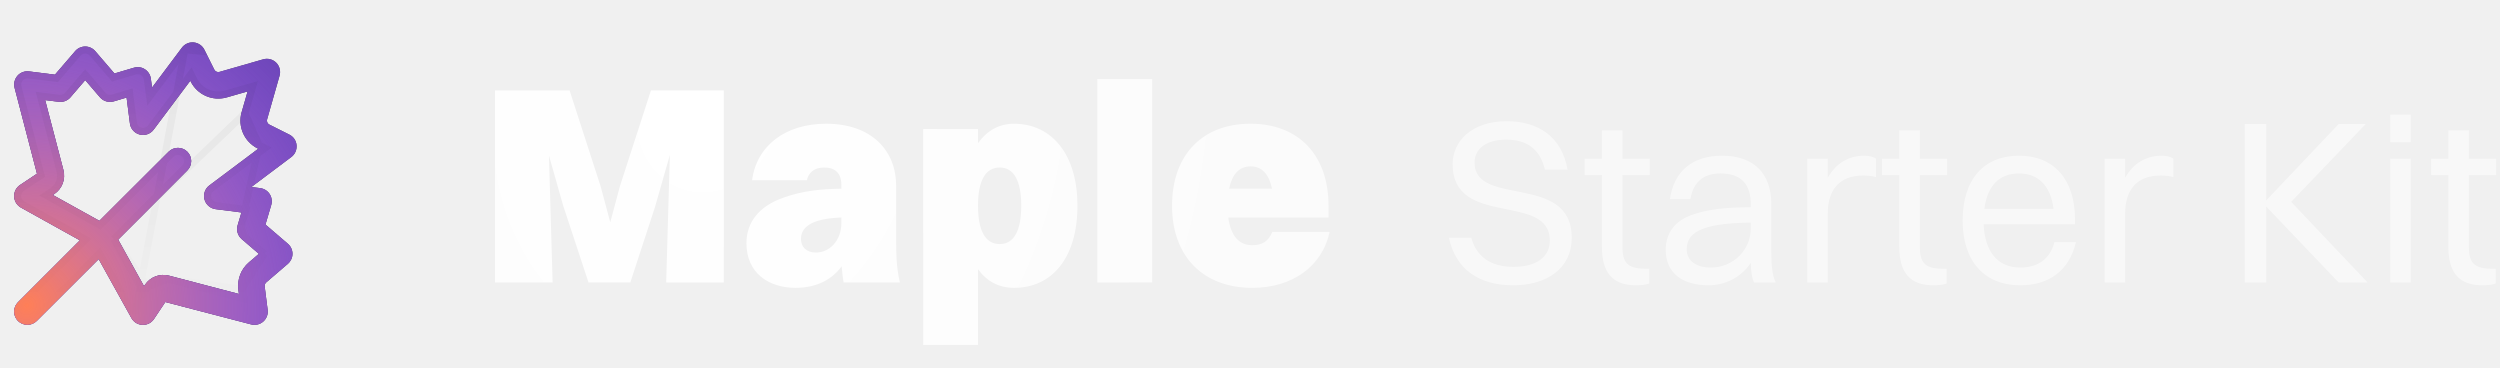
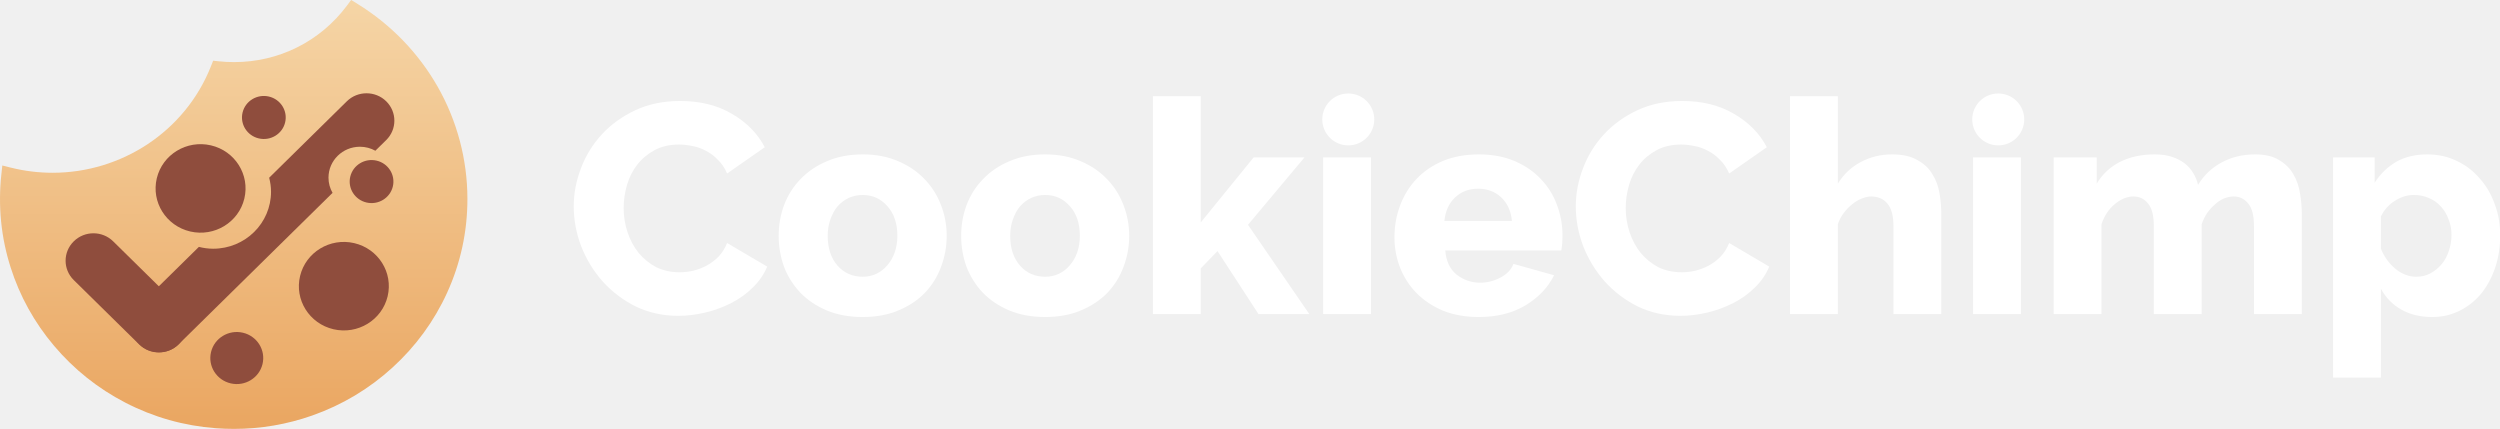
- <svg xmlns="http://www.w3.org/2000/svg" width="177" height="26" viewBox="0 0 177 26" fill="none">
-   <path d="M14.47 3.52C14.325 3.231 14.04 3.036 13.716 3.004C13.392 2.973 13.076 3.114 12.88 3.375L10.763 6.203L10.681 5.574C10.646 5.301 10.494 5.059 10.263 4.907C10.033 4.754 9.748 4.715 9.486 4.793L8.103 5.203L6.744 3.621C6.564 3.414 6.306 3.293 6.033 3.293C5.76 3.293 5.498 3.414 5.322 3.621L3.892 5.285L2.057 5.055C1.748 5.016 1.439 5.133 1.236 5.367C1.033 5.602 0.955 5.918 1.033 6.219L2.619 12.297L1.42 13.098C1.146 13.277 0.99 13.59 1.002 13.914C1.014 14.238 1.197 14.535 1.482 14.695L5.658 17.015L1.275 21.398C0.908 21.765 0.908 22.359 1.275 22.722C1.643 23.085 2.236 23.089 2.6 22.722L6.986 18.343L9.306 22.519C9.466 22.804 9.759 22.988 10.087 22.999C10.415 23.011 10.724 22.855 10.904 22.581L11.704 21.382L17.782 22.968C18.083 23.046 18.403 22.972 18.638 22.765C18.872 22.558 18.989 22.253 18.95 21.945L18.739 20.273C18.728 20.168 18.767 20.066 18.845 19.996L20.38 18.679C20.587 18.5 20.708 18.242 20.708 17.968C20.708 17.695 20.587 17.433 20.38 17.258L18.794 15.898L19.204 14.515C19.282 14.25 19.239 13.969 19.091 13.738C18.942 13.508 18.696 13.355 18.423 13.32L17.798 13.238L20.626 11.117C20.888 10.922 21.024 10.605 20.997 10.281C20.97 9.957 20.774 9.672 20.481 9.527L19.071 8.82C18.939 8.754 18.868 8.598 18.911 8.453L19.794 5.36C19.888 5.032 19.798 4.68 19.556 4.438C19.314 4.196 18.962 4.106 18.634 4.2L15.54 5.09C15.396 5.133 15.243 5.063 15.173 4.93L14.47 3.52ZM8.365 16.965L13.263 12.066C13.63 11.699 13.63 11.105 13.263 10.742C12.896 10.379 12.302 10.375 11.939 10.742L7.037 15.636L3.74 13.805L3.846 13.734C4.4 13.363 4.658 12.684 4.49 12.039L3.197 7.086L4.162 7.207C4.474 7.246 4.787 7.125 4.99 6.887L6.033 5.672L7.076 6.887C7.318 7.168 7.701 7.281 8.056 7.176L8.962 6.906L9.197 8.734C9.244 9.113 9.517 9.426 9.888 9.524C10.259 9.621 10.65 9.484 10.877 9.18L13.474 5.715L13.501 5.77C13.97 6.711 15.044 7.184 16.056 6.895L17.529 6.473L17.107 7.945C16.818 8.957 17.29 10.031 18.232 10.504L18.286 10.531L14.822 13.129C14.517 13.359 14.38 13.75 14.478 14.117C14.575 14.484 14.888 14.758 15.267 14.808L17.095 15.043L16.825 15.949C16.72 16.304 16.833 16.687 17.114 16.929L18.329 17.972L17.622 18.578C17.064 19.054 16.782 19.781 16.876 20.511L16.915 20.812L11.962 19.515C11.318 19.347 10.638 19.605 10.267 20.16L10.197 20.265L8.365 16.965Z" fill="#0D001D" />
-   <path d="M14.47 3.52C14.325 3.231 14.04 3.036 13.716 3.004C13.392 2.973 13.076 3.114 12.88 3.375L10.763 6.203L10.681 5.574C10.646 5.301 10.494 5.059 10.263 4.907C10.033 4.754 9.748 4.715 9.486 4.793L8.103 5.203L6.744 3.621C6.564 3.414 6.306 3.293 6.033 3.293C5.76 3.293 5.498 3.414 5.322 3.621L3.892 5.285L2.057 5.055C1.748 5.016 1.439 5.133 1.236 5.367C1.033 5.602 0.955 5.918 1.033 6.219L2.619 12.297L1.42 13.098C1.146 13.277 0.99 13.59 1.002 13.914C1.014 14.238 1.197 14.535 1.482 14.695L5.658 17.015L1.275 21.398C0.908 21.765 0.908 22.359 1.275 22.722C1.643 23.085 2.236 23.089 2.6 22.722L6.986 18.343L9.306 22.519C9.466 22.804 9.759 22.988 10.087 22.999C10.415 23.011 10.724 22.855 10.904 22.581L11.704 21.382L17.782 22.968C18.083 23.046 18.403 22.972 18.638 22.765C18.872 22.558 18.989 22.253 18.95 21.945L18.739 20.273C18.728 20.168 18.767 20.066 18.845 19.996L20.38 18.679C20.587 18.5 20.708 18.242 20.708 17.968C20.708 17.695 20.587 17.433 20.38 17.258L18.794 15.898L19.204 14.515C19.282 14.25 19.239 13.969 19.091 13.738C18.942 13.508 18.696 13.355 18.423 13.32L17.798 13.238L20.626 11.117C20.888 10.922 21.024 10.605 20.997 10.281C20.97 9.957 20.774 9.672 20.481 9.527L19.071 8.82C18.939 8.754 18.868 8.598 18.911 8.453L19.794 5.36C19.888 5.032 19.798 4.68 19.556 4.438C19.314 4.196 18.962 4.106 18.634 4.2L15.54 5.09C15.396 5.133 15.243 5.063 15.173 4.93L14.47 3.52ZM8.365 16.965L13.263 12.066C13.63 11.699 13.63 11.105 13.263 10.742C12.896 10.379 12.302 10.375 11.939 10.742L7.037 15.636L3.74 13.805L3.846 13.734C4.4 13.363 4.658 12.684 4.49 12.039L3.197 7.086L4.162 7.207C4.474 7.246 4.787 7.125 4.99 6.887L6.033 5.672L7.076 6.887C7.318 7.168 7.701 7.281 8.056 7.176L8.962 6.906L9.197 8.734C9.244 9.113 9.517 9.426 9.888 9.524C10.259 9.621 10.65 9.484 10.877 9.18L13.474 5.715L13.501 5.77C13.97 6.711 15.044 7.184 16.056 6.895L17.529 6.473L17.107 7.945C16.818 8.957 17.29 10.031 18.232 10.504L18.286 10.531L14.822 13.129C14.517 13.359 14.38 13.75 14.478 14.117C14.575 14.484 14.888 14.758 15.267 14.808L17.095 15.043L16.825 15.949C16.72 16.304 16.833 16.687 17.114 16.929L18.329 17.972L17.622 18.578C17.064 19.054 16.782 19.781 16.876 20.511L16.915 20.812L11.962 19.515C11.318 19.347 10.638 19.605 10.267 20.16L10.197 20.265L8.365 16.965Z" fill="url(#paint0_radial_64_2)" />
-   <path d="M14.47 3.52C14.325 3.231 14.04 3.036 13.716 3.004C13.392 2.973 13.076 3.114 12.88 3.375L10.763 6.203L10.681 5.574C10.646 5.301 10.494 5.059 10.263 4.907C10.033 4.754 9.748 4.715 9.486 4.793L8.103 5.203L6.744 3.621C6.564 3.414 6.306 3.293 6.033 3.293C5.76 3.293 5.498 3.414 5.322 3.621L3.892 5.285L2.057 5.055C1.748 5.016 1.439 5.133 1.236 5.367C1.033 5.602 0.955 5.918 1.033 6.219L2.619 12.297L1.42 13.098C1.146 13.277 0.99 13.59 1.002 13.914C1.014 14.238 1.197 14.535 1.482 14.695L5.658 17.015L1.275 21.398C0.908 21.765 0.908 22.359 1.275 22.722C1.643 23.085 2.236 23.089 2.6 22.722L6.986 18.343L9.306 22.519C9.466 22.804 9.759 22.988 10.087 22.999C10.415 23.011 10.724 22.855 10.904 22.581L11.704 21.382L17.782 22.968C18.083 23.046 18.403 22.972 18.638 22.765C18.872 22.558 18.989 22.253 18.95 21.945L18.739 20.273C18.728 20.168 18.767 20.066 18.845 19.996L20.38 18.679C20.587 18.5 20.708 18.242 20.708 17.968C20.708 17.695 20.587 17.433 20.38 17.258L18.794 15.898L19.204 14.515C19.282 14.25 19.239 13.969 19.091 13.738C18.942 13.508 18.696 13.355 18.423 13.32L17.798 13.238L20.626 11.117C20.888 10.922 21.024 10.605 20.997 10.281C20.97 9.957 20.774 9.672 20.481 9.527L19.071 8.82C18.939 8.754 18.868 8.598 18.911 8.453L19.794 5.36C19.888 5.032 19.798 4.68 19.556 4.438C19.314 4.196 18.962 4.106 18.634 4.2L15.54 5.09C15.396 5.133 15.243 5.063 15.173 4.93L14.47 3.52ZM8.365 16.965L13.263 12.066C13.63 11.699 13.63 11.105 13.263 10.742C12.896 10.379 12.302 10.375 11.939 10.742L7.037 15.636L3.74 13.805L3.846 13.734C4.4 13.363 4.658 12.684 4.49 12.039L3.197 7.086L4.162 7.207C4.474 7.246 4.787 7.125 4.99 6.887L6.033 5.672L7.076 6.887C7.318 7.168 7.701 7.281 8.056 7.176L8.962 6.906L9.197 8.734C9.244 9.113 9.517 9.426 9.888 9.524C10.259 9.621 10.65 9.484 10.877 9.18L13.474 5.715L13.501 5.77C13.97 6.711 15.044 7.184 16.056 6.895L17.529 6.473L17.107 7.945C16.818 8.957 17.29 10.031 18.232 10.504L18.286 10.531L14.822 13.129C14.517 13.359 14.38 13.75 14.478 14.117C14.575 14.484 14.888 14.758 15.267 14.808L17.095 15.043L16.825 15.949C16.72 16.304 16.833 16.687 17.114 16.929L18.329 17.972L17.622 18.578C17.064 19.054 16.782 19.781 16.876 20.511L16.915 20.812L11.962 19.515C11.318 19.347 10.638 19.605 10.267 20.16L10.197 20.265L8.365 16.965Z" fill="url(#paint1_radial_64_2)" />
-   <path d="M13.081 3.525L13.08 3.525L10.963 6.353L10.595 6.845L10.515 6.236L10.433 5.607L10.433 5.606C10.407 5.406 10.296 5.228 10.125 5.115C9.958 5.005 9.75 4.975 9.557 5.033L9.557 5.033L8.174 5.443L8.019 5.489L7.914 5.366L6.555 3.785C6.555 3.785 6.555 3.785 6.555 3.785C6.421 3.631 6.231 3.543 6.033 3.543C5.833 3.543 5.641 3.632 5.513 3.783L5.512 3.784L5.512 3.784L4.082 5.448L3.995 5.55L3.861 5.533L2.025 5.303L2.025 5.303C1.799 5.274 1.573 5.36 1.425 5.531C1.274 5.705 1.218 5.937 1.275 6.156C1.275 6.156 1.275 6.156 1.275 6.156L2.861 12.234L2.906 12.406L2.758 12.505L1.559 13.305L1.557 13.306C1.359 13.437 1.243 13.666 1.252 13.905C1.26 14.14 1.394 14.358 1.604 14.477C1.605 14.477 1.605 14.477 1.605 14.477L5.779 16.797L6.069 16.958L5.835 17.192L1.452 21.575C1.182 21.845 1.183 22.279 1.451 22.544C1.723 22.813 2.158 22.813 2.422 22.546L2.423 22.545L6.809 18.166L7.044 17.933L7.205 18.222L9.524 22.396C9.524 22.397 9.524 22.397 9.524 22.397L13.081 3.525ZM13.081 3.525C13.224 3.333 13.455 3.23 13.692 3.253C13.931 3.276 14.14 3.42 14.246 3.631L13.081 3.525ZM8.055 16.921L8.188 16.788L13.086 11.89C13.356 11.62 13.355 11.185 13.087 10.92C12.816 10.651 12.38 10.652 12.117 10.918L12.116 10.919L7.213 15.813L7.08 15.947L6.915 15.855L3.619 14.023L3.26 13.824L3.601 13.597L3.707 13.526C4.173 13.214 4.389 12.644 4.248 12.102L2.955 7.149L2.862 6.792L3.228 6.838L4.193 6.959C4.193 6.959 4.193 6.959 4.193 6.959C4.422 6.988 4.652 6.899 4.8 6.725L4.8 6.724L5.843 5.509L6.033 5.288L6.223 5.509L7.265 6.724C7.265 6.724 7.265 6.724 7.266 6.724C7.444 6.931 7.725 7.014 7.985 6.936C7.985 6.936 7.985 6.936 7.985 6.936L8.891 6.667L9.173 6.583L9.21 6.875L9.445 8.703L9.445 8.704C9.479 8.981 9.679 9.21 9.952 9.282C10.225 9.354 10.511 9.253 10.676 9.031L10.676 9.03L13.274 5.565L13.517 5.241L13.698 5.603L13.725 5.658L13.725 5.658C14.14 6.492 15.091 6.91 15.987 6.654L17.46 6.233L17.893 6.108L17.769 6.542L17.347 8.014L8.055 16.921ZM8.055 16.921L8.146 17.086L9.978 20.387L10.177 20.745L10.405 20.404L10.475 20.299M8.055 16.921L10.475 20.299M10.475 20.299L10.475 20.298C10.787 19.832 11.358 19.616 11.899 19.757L10.475 20.299ZM18.344 10.28L18.398 10.308L18.76 10.489L18.436 10.731L14.972 13.328C14.972 13.328 14.972 13.328 14.972 13.328C14.748 13.498 14.648 13.785 14.719 14.053C14.791 14.321 15.02 14.523 15.299 14.56C15.3 14.56 15.3 14.561 15.3 14.561L17.127 14.795L17.418 14.832L17.334 15.114L17.065 16.02L18.344 10.28ZM18.344 10.28C17.509 9.862 17.091 8.91 17.347 8.014L18.344 10.28ZM18.713 17.973L18.492 18.162L17.785 18.768L17.785 18.768C17.29 19.19 17.041 19.832 17.124 20.479L18.713 17.973ZM18.713 17.973L18.492 17.783M18.713 17.973L18.492 17.783M18.492 17.783L17.278 16.74C17.277 16.74 17.277 16.74 17.277 16.74M18.492 17.783L17.277 16.74M17.277 16.74C17.07 16.561 16.988 16.281 17.065 16.02L17.277 16.74ZM11.899 19.757L16.852 21.054L17.211 21.148L17.163 20.78L17.124 20.479L11.899 19.757Z" stroke="url(#paint2_linear_64_2)" stroke-opacity="0.05" stroke-width="0.5" />
-   <path d="M35.046 20V6.4H40.326L42.526 13.2L43.206 15.74L43.886 13.2L46.086 6.4H51.246V20H47.166L47.426 10.98L46.366 14.68L44.626 20H41.666L39.886 14.6L38.866 11.02L39.126 20H35.046ZM57.129 12.76H53.249C53.569 10.3 55.629 8.76 58.489 8.76C61.709 8.76 63.449 10.66 63.449 13.16V17.26C63.449 18.76 63.589 19.46 63.709 20H59.729C59.669 19.7 59.629 19.32 59.589 18.86C58.789 19.94 57.609 20.38 56.329 20.38C54.409 20.38 52.849 19.32 52.849 17.22C52.849 15.76 53.709 14.6 55.509 13.98C56.869 13.5 58.149 13.38 59.569 13.36V13.1C59.569 12.26 59.129 11.86 58.349 11.86C57.609 11.86 57.229 12.26 57.129 12.76ZM56.709 16.92C56.709 17.48 57.089 17.88 57.769 17.88C58.729 17.88 59.569 17.04 59.569 15.78V15.4C57.349 15.48 56.709 16.14 56.709 16.92ZM69.243 24.42H65.363V9.14H69.243V10.14C69.883 9.24 70.743 8.76 71.783 8.76C74.523 8.76 76.283 11 76.283 14.56C76.283 18.26 74.483 20.38 71.783 20.38C70.723 20.38 69.863 19.92 69.243 19.06V24.42ZM70.783 11.86C69.763 11.86 69.243 12.8 69.243 14.56C69.243 16.34 69.763 17.28 70.783 17.28C71.783 17.28 72.303 16.34 72.303 14.56C72.303 12.8 71.783 11.86 70.783 11.86ZM77.692 20V5.6H81.572V20H77.692ZM94.14 16.42C93.6 18.9 91.46 20.38 88.66 20.38C85.18 20.38 82.98 18.14 82.98 14.58C82.98 10.88 85.2 8.76 88.54 8.76C91.92 8.76 94.06 10.96 94.06 14.56V15.4H86.96C87.14 16.68 87.7 17.36 88.66 17.36C89.38 17.36 89.8 17.08 90.08 16.42H94.14ZM88.54 11.78C87.74 11.78 87.24 12.32 87.02 13.36H90.06C89.84 12.32 89.34 11.78 88.54 11.78Z" fill="url(#paint3_radial_64_2)" />
-   <path d="M104.398 11.519C104.398 14.687 111.279 12.229 111.279 16.832C111.279 18.994 109.53 20.198 107.137 20.198C104.728 20.198 103.078 19.093 102.583 16.832H104.167C104.53 18.169 105.537 18.895 107.154 18.895C108.837 18.895 109.728 18.152 109.728 17.03C109.728 13.598 102.847 16.155 102.847 11.618C102.847 10.001 104.2 8.582 106.675 8.582C108.837 8.582 110.569 9.621 110.982 12.014H109.381C109.035 10.529 108.078 9.886 106.642 9.886C105.223 9.886 104.398 10.529 104.398 11.519ZM113.416 17.476V12.393H112.195V11.239H113.416V9.226H114.868V11.239H116.799V12.393H114.868V17.476C114.868 18.532 115.182 19.026 116.469 19.026H116.766V20.066C116.601 20.148 116.238 20.198 115.825 20.198C114.192 20.198 113.416 19.323 113.416 17.476ZM119.683 14.093H118.231C118.511 12.162 119.782 11.024 121.927 11.024C124.27 11.024 125.408 12.393 125.408 14.44V17.888C125.408 18.895 125.491 19.521 125.722 20H124.187C124.022 19.654 123.973 19.142 123.956 18.614C123.214 19.72 122.026 20.198 120.97 20.198C119.155 20.198 117.934 19.357 117.934 17.69C117.934 16.485 118.594 15.611 119.881 15.182C121.069 14.786 122.273 14.687 123.956 14.671V14.473C123.956 13.053 123.296 12.278 121.795 12.278C120.541 12.278 119.864 12.971 119.683 14.093ZM119.419 17.657C119.419 18.465 120.095 18.944 121.118 18.944C122.735 18.944 123.956 17.674 123.956 16.172V15.759C120.227 15.793 119.419 16.584 119.419 17.657ZM127.954 20V11.239H129.406V12.591C130 11.519 130.94 11.024 131.996 11.024C132.343 11.024 132.656 11.107 132.821 11.239V12.542C132.574 12.46 132.26 12.427 131.914 12.427C130.165 12.427 129.406 13.515 129.406 15.1V20H127.954ZM134.472 17.476V12.393H133.251V11.239H134.472V9.226H135.924V11.239H137.854V12.393H135.924V17.476C135.924 18.532 136.237 19.026 137.524 19.026H137.821V20.066C137.656 20.148 137.293 20.198 136.881 20.198C135.247 20.198 134.472 19.323 134.472 17.476ZM146.975 17.145C146.497 19.192 145.028 20.198 143.032 20.198C140.491 20.198 138.956 18.482 138.956 15.627C138.956 12.658 140.491 11.024 142.949 11.024C145.424 11.024 146.909 12.723 146.909 15.512V15.875H140.441C140.524 17.838 141.448 18.944 143.032 18.944C144.269 18.944 145.144 18.35 145.457 17.145H146.975ZM142.949 12.278C141.547 12.278 140.705 13.152 140.491 14.786H145.391C145.193 13.169 144.319 12.278 142.949 12.278ZM149.009 20V11.239H150.461V12.591C151.055 11.519 151.996 11.024 153.052 11.024C153.398 11.024 153.712 11.107 153.877 11.239V12.542C153.629 12.46 153.316 12.427 152.969 12.427C151.22 12.427 150.461 13.515 150.461 15.1V20H149.009ZM158.93 20V8.78H160.448V14.192L165.579 8.78H167.493L162.213 14.291L167.625 20H165.579L160.448 14.621V20H158.93ZM169.227 10.067V8.12H170.679V10.067H169.227ZM169.227 20V11.239H170.679V20H169.227ZM173.344 17.476V12.393H172.123V11.239H173.344V9.226H174.796V11.239H176.727V12.393H174.796V17.476C174.796 18.532 175.11 19.026 176.397 19.026H176.694V20.066C176.529 20.148 176.166 20.198 175.753 20.198C174.12 20.198 173.344 19.323 173.344 17.476Z" fill="white" fill-opacity="0.55" />
+ <svg xmlns="http://www.w3.org/2000/svg" width="3060" height="525" viewBox="0 0 3060 525" fill="none">
+   <g clip-path="url(#clip0_802_2)">
+     <path d="M702.244 252.532C702.244 236.948 705.171 221.486 711.027 206.146C716.882 190.563 725.421 176.684 736.643 164.509C747.866 152.334 761.528 142.473 777.63 134.925C793.732 127.376 812.03 123.602 832.524 123.602C856.921 123.602 878.024 128.837 895.834 139.307C913.888 149.778 927.306 163.413 936.089 180.214L889.979 212.355C887.051 205.538 883.27 199.937 878.634 195.554C874.243 190.928 869.363 187.276 863.996 184.597C858.629 181.675 853.139 179.727 847.528 178.753C841.917 177.536 836.427 176.927 831.06 176.927C819.593 176.927 809.591 179.24 801.052 183.867C792.513 188.493 785.437 194.459 779.826 201.763C774.215 209.068 770.067 217.347 767.384 226.6C764.7 235.852 763.358 245.227 763.358 254.723C763.358 264.95 764.944 274.811 768.116 284.308C771.287 293.804 775.801 302.204 781.656 309.509C787.755 316.814 794.952 322.658 803.247 327.041C811.786 331.18 821.301 333.25 831.792 333.25C837.159 333.25 842.649 332.641 848.26 331.424C854.115 329.963 859.604 327.893 864.728 325.215C870.095 322.293 874.975 318.64 879.366 314.257C883.757 309.631 887.295 304.031 889.979 297.456L939.017 326.31C935.113 335.806 929.258 344.329 921.451 351.877C913.888 359.425 905.105 365.756 895.102 370.869C885.099 375.983 874.487 379.879 863.264 382.557C852.041 385.236 841.063 386.575 830.328 386.575C811.542 386.575 794.22 382.801 778.362 375.252C762.748 367.461 749.208 357.234 737.741 344.572C726.519 331.911 717.736 317.544 711.393 301.474C705.293 285.403 702.244 269.089 702.244 252.532Z" fill="white" />
+     <path d="M1055.93 388.036C1039.58 388.036 1024.95 385.357 1012.02 380.001C999.33 374.644 988.595 367.461 979.812 358.451C971.029 349.199 964.32 338.607 959.685 326.675C955.293 314.501 953.097 301.839 953.097 288.691C953.097 275.542 955.293 263.002 959.685 251.071C964.32 238.896 971.029 228.304 979.812 219.295C988.595 210.042 999.33 202.737 1012.02 197.381C1024.95 191.78 1039.58 188.98 1055.93 188.98C1072.28 188.98 1086.79 191.78 1099.48 197.381C1112.17 202.737 1122.9 210.042 1131.68 219.295C1140.47 228.304 1147.18 238.896 1151.81 251.071C1156.45 263.002 1158.76 275.542 1158.76 288.691C1158.76 301.839 1156.45 314.501 1151.81 326.675C1147.42 338.607 1140.83 349.199 1132.05 358.451C1123.27 367.461 1112.41 374.644 1099.48 380.001C1086.79 385.357 1072.28 388.036 1055.93 388.036ZM1013.11 288.691C1013.11 303.787 1017.14 315.962 1025.19 325.215C1033.24 334.224 1043.49 338.728 1055.93 338.728C1062.03 338.728 1067.64 337.511 1072.76 335.076C1077.89 332.641 1082.28 329.232 1085.94 324.849C1089.84 320.466 1092.89 315.231 1095.09 309.144C1097.28 302.813 1098.38 295.995 1098.38 288.691C1098.38 273.594 1094.36 261.541 1086.31 252.532C1078.25 243.279 1068.13 238.653 1055.93 238.653C1049.83 238.653 1044.1 239.87 1038.73 242.305C1033.61 244.74 1029.09 248.149 1025.19 252.532C1021.53 256.915 1018.6 262.272 1016.41 268.602C1014.21 274.69 1013.11 281.386 1013.11 288.691Z" fill="white" />
+     <path d="M1279.29 388.036C1262.95 388.036 1248.31 385.357 1235.38 380.001C1222.69 374.644 1211.96 367.461 1203.17 358.451C1194.39 349.199 1187.68 338.607 1183.05 326.675C1178.65 314.501 1176.46 301.839 1176.46 288.691C1176.46 275.542 1178.65 263.002 1183.05 251.071C1187.68 238.896 1194.39 228.304 1203.17 219.295C1211.96 210.042 1222.69 202.737 1235.38 197.381C1248.31 191.78 1262.95 188.98 1279.29 188.98C1295.64 188.98 1310.15 191.78 1322.84 197.381C1335.53 202.737 1346.26 210.042 1355.04 219.295C1363.83 228.304 1370.54 238.896 1375.17 251.071C1379.81 263.002 1382.13 275.542 1382.13 288.691C1382.13 301.839 1379.81 314.501 1375.17 326.675C1370.78 338.607 1364.19 349.199 1355.41 358.451C1346.63 367.461 1335.77 374.644 1322.84 380.001C1310.15 385.357 1295.64 388.036 1279.29 388.036ZM1236.48 288.691C1236.48 303.787 1240.5 315.962 1248.55 325.215C1256.6 334.224 1266.85 338.728 1279.29 338.728C1285.39 338.728 1291 337.511 1296.13 335.076C1301.25 332.641 1305.64 329.232 1309.3 324.849C1313.2 320.466 1316.25 315.231 1318.45 309.144C1320.65 302.813 1321.74 295.995 1321.74 288.691C1321.74 273.594 1317.72 261.541 1309.67 252.532C1301.62 243.279 1291.49 238.653 1279.29 238.653C1273.19 238.653 1267.46 239.87 1262.09 242.305C1256.97 244.74 1252.46 248.149 1248.55 252.532C1244.89 256.915 1241.96 262.272 1239.77 268.602C1237.57 274.69 1236.48 281.386 1236.48 288.691Z" fill="white" />
+     <path d="M1540.35 384.383L1490.21 307.318L1469.72 328.502V384.383H1411.16V117.758H1469.72V272.255L1534.49 192.632H1596.7L1527.54 275.177L1602.56 384.383H1540.35Z" fill="white" />
+     <path d="M1619.52 384.383V192.632H1678.07V384.383H1619.52Z" fill="white" />
+     <path d="M1810.01 388.036C1793.91 388.036 1779.39 385.479 1766.46 380.366C1753.77 375.009 1742.92 367.826 1733.89 358.817C1725.11 349.807 1718.4 339.459 1713.76 327.771C1709.13 315.84 1706.81 303.422 1706.81 290.517C1706.81 276.638 1709.13 263.611 1713.76 251.436C1718.4 239.018 1725.11 228.182 1733.89 218.93C1742.67 209.677 1753.41 202.372 1766.09 197.015C1779.02 191.658 1793.66 188.98 1810.01 188.98C1826.35 188.98 1840.87 191.658 1853.56 197.015C1866.24 202.372 1876.98 209.677 1885.76 218.93C1894.54 227.939 1901.13 238.409 1905.52 250.34C1910.16 262.272 1912.47 274.811 1912.47 287.96C1912.47 291.369 1912.35 294.778 1912.11 298.187C1911.87 301.352 1911.5 304.152 1911.01 306.587H1769.02C1770 319.492 1774.63 329.354 1782.93 336.172C1791.47 342.746 1801.1 346.033 1811.84 346.033C1820.38 346.033 1828.55 343.964 1836.36 339.824C1844.41 335.685 1849.77 330.084 1852.46 323.023L1902.23 336.902C1894.67 351.999 1882.95 364.295 1867.1 373.791C1851.24 383.288 1832.21 388.036 1810.01 388.036ZM1850.63 270.429C1849.41 258.254 1845.02 248.636 1837.45 241.575C1829.89 234.513 1820.5 230.983 1809.28 230.983C1797.81 230.983 1788.29 234.635 1780.73 241.94C1773.41 249.001 1769.14 258.497 1767.92 270.429H1850.63Z" fill="white" />
+     <path d="M1928.77 252.532C1928.77 236.948 1931.69 221.486 1937.55 206.146C1943.4 190.563 1951.94 176.684 1963.17 164.509C1974.39 152.334 1988.05 142.473 2004.15 134.925C2020.25 127.376 2038.55 123.602 2059.05 123.602C2083.44 123.602 2104.55 128.837 2122.36 139.307C2140.41 149.778 2153.83 163.413 2162.61 180.214L2116.5 212.355C2113.57 205.538 2109.79 199.937 2105.16 195.554C2100.76 190.928 2095.89 187.276 2090.52 184.597C2085.15 181.675 2079.66 179.727 2074.05 178.753C2068.44 177.536 2062.95 176.927 2057.58 176.927C2046.12 176.927 2036.11 179.24 2027.57 183.867C2019.03 188.493 2011.96 194.459 2006.35 201.763C2000.74 209.068 1996.59 217.347 1993.91 226.6C1991.22 235.852 1989.88 245.227 1989.88 254.723C1989.88 264.95 1991.47 274.811 1994.64 284.308C1997.81 293.804 2002.32 302.204 2008.18 309.509C2014.28 316.814 2021.47 322.658 2029.77 327.041C2038.31 331.18 2047.82 333.25 2058.31 333.25C2063.68 333.25 2069.17 332.641 2074.78 331.424C2080.64 329.963 2086.13 327.893 2091.25 325.215C2096.62 322.293 2101.5 318.64 2105.89 314.257C2110.28 309.631 2113.82 304.031 2116.5 297.456L2165.54 326.31C2161.64 335.806 2155.78 344.329 2147.97 351.877C2140.41 359.425 2131.63 365.756 2121.62 370.869C2111.62 375.983 2101.01 379.879 2089.79 382.557C2078.56 385.236 2067.58 386.575 2056.85 386.575C2038.06 386.575 2020.74 382.801 2004.88 375.252C1989.27 367.461 1975.73 357.234 1964.26 344.572C1953.04 331.911 1944.26 317.544 1937.91 301.474C1931.82 285.403 1928.77 269.089 1928.77 252.532Z" fill="white" />
+     <path d="M2376.14 384.383H2317.58V276.638C2317.58 264.219 2315.14 255.088 2310.27 249.245C2305.39 243.401 2298.68 240.479 2290.14 240.479C2286.72 240.479 2282.94 241.331 2278.79 243.036C2274.89 244.496 2270.99 246.81 2267.08 249.975C2263.42 252.897 2260.01 256.428 2256.84 260.567C2253.66 264.706 2251.22 269.333 2249.52 274.446V384.383H2190.96V117.758H2249.52V224.774C2256.59 213.329 2265.86 204.564 2277.33 198.476C2289.04 192.145 2301.85 188.98 2315.75 188.98C2328.69 188.98 2339.05 191.293 2346.86 195.92C2354.91 200.302 2361.01 206.025 2365.16 213.086C2369.55 219.904 2372.48 227.695 2373.94 236.461C2375.41 244.983 2376.14 253.384 2376.14 261.663V384.383Z" fill="white" />
+     <path d="M2415.04 384.383V192.632H2473.59V384.383H2415.04Z" fill="white" />
+     <path d="M2817.42 384.383H2758.87V276.638C2758.87 263.976 2756.55 254.845 2751.91 249.245C2747.28 243.401 2741.3 240.479 2733.98 240.479C2730.08 240.479 2726.05 241.331 2721.91 243.036C2718 244.74 2714.34 247.175 2710.93 250.34C2707.51 253.262 2704.34 256.793 2701.41 260.932C2698.73 265.072 2696.53 269.576 2694.82 274.446V384.383H2636.27V276.638C2636.27 263.976 2633.95 254.845 2629.32 249.245C2624.68 243.401 2618.71 240.479 2611.39 240.479C2603.58 240.479 2595.89 243.644 2588.33 249.975C2581.01 256.062 2575.64 264.219 2572.23 274.446V384.383H2513.68V192.632H2566.37V224.774C2573.45 213.086 2582.96 204.198 2594.92 198.111C2607.12 192.024 2621.27 188.98 2637.37 188.98C2645.42 188.98 2652.37 189.954 2658.23 191.902C2664.33 193.85 2669.57 196.528 2673.97 199.937C2678.36 203.346 2681.89 207.364 2684.58 211.99C2687.26 216.373 2689.21 221.121 2690.43 226.234C2697.75 214.303 2707.39 205.172 2719.34 198.842C2731.3 192.267 2744.96 188.98 2760.33 188.98C2772.53 188.98 2782.29 191.293 2789.61 195.92C2797.17 200.302 2803.03 206.146 2807.17 213.451C2811.32 220.512 2814 228.304 2815.22 236.826C2816.69 245.349 2817.42 253.627 2817.42 261.663V384.383Z" fill="white" />
+     <path d="M2977.18 388.036C2962.55 388.036 2949.86 384.992 2939.13 378.905C2928.39 372.817 2920.1 364.295 2914.24 353.338V462.18H2855.69V192.632H2906.56V223.678C2913.63 212.721 2922.41 204.198 2932.9 198.111C2943.64 192.024 2956.33 188.98 2970.96 188.98C2983.89 188.98 2995.73 191.537 3006.46 196.65C3017.44 201.763 3026.83 208.825 3034.64 217.834C3042.69 226.6 3048.91 237.07 3053.3 249.245C3057.94 261.176 3060.26 274.081 3060.26 287.96C3060.26 302.326 3058.18 315.597 3054.04 327.771C3049.89 339.946 3044.15 350.538 3036.84 359.547C3029.52 368.313 3020.73 375.252 3010.49 380.366C3000.24 385.479 2989.14 388.036 2977.18 388.036ZM2957.42 338.728C2963.77 338.728 2969.5 337.389 2974.62 334.711C2979.99 331.789 2984.63 328.015 2988.53 323.388C2992.43 318.762 2995.36 313.405 2997.31 307.318C2999.51 300.987 3000.61 294.413 3000.61 287.595C3000.61 280.533 2999.39 274.081 2996.95 268.237C2994.75 262.15 2991.58 256.915 2987.43 252.532C2983.53 248.149 2978.65 244.74 2972.79 242.305C2967.18 239.87 2961.08 238.653 2954.5 238.653C2946.44 238.653 2938.64 241.088 2931.07 245.957C2923.76 250.584 2918.14 256.915 2914.24 264.95V304.396C2918.14 314.136 2924 322.293 2931.81 328.867C2939.86 335.441 2948.4 338.728 2957.42 338.728Z" fill="white" />
+     <path d="M1682.11 146.183C1682.11 163.724 1667.87 177.943 1650.29 177.943C1632.72 177.943 1618.47 163.724 1618.47 146.183C1618.47 128.643 1632.72 114.423 1650.29 114.423C1667.87 114.423 1682.11 128.643 1682.11 146.183Z" fill="white" />
+     <path d="M2477.67 146.183C2477.67 163.724 2463.42 177.943 2445.85 177.943C2428.27 177.943 2414.03 163.724 2414.03 146.183C2414.03 128.643 2428.27 114.423 2445.85 114.423C2463.42 114.423 2477.67 128.643 2477.67 146.183Z" fill="white" />
+     <g clip-path="url(#clip1_802_2)">
+       <path d="M437.192 4.528C478.057 29.576 512.083 64.675 535.64 106.006C559.492 147.876 572.115 195.437 572.115 243.538C572.115 283.456 563.798 322.004 547.334 358.142C531.503 392.909 509.002 423.772 480.463 449.817C451.883 475.902 418.87 495.633 382.395 508.51C351.45 519.434 319.239 524.959 286.395 524.959C279.05 524.959 271.662 524.668 264.232 524.128C225.182 521.221 187.862 510.67 153.287 492.767C119.852 475.446 90.554 452.101 66.279 423.398C42.047 394.779 24.105 362.379 12.918 327.03C1.224 290.269 -2.533 251.971 1.688 213.216L2.828 202.582L13.34 205.199C30.353 209.436 47.535 211.471 64.422 211.471C148.475 211.471 226.701 161.044 258.279 80.917L260.897 74.312L268.073 75.06C274.237 75.683 280.4 76.015 286.48 76.015C341.065 76.015 391.725 50.968 424.654 6.896L429.804 -0.041L437.192 4.487V4.528Z" fill="url(#paint0_linear_802_2)" />
+       <path d="M90.303 295.372L90.273 295.401C76.969 308.492 76.969 329.717 90.273 342.808L170.335 421.583C183.64 434.674 205.211 434.674 218.515 421.583L218.545 421.554C231.85 408.463 231.85 387.238 218.545 374.147L138.484 295.372C125.179 282.281 103.608 282.281 90.303 295.372Z" fill="#8F4D3D" />
+       <path d="M299.077 243.065C306.061 213.95 287.735 184.777 258.145 177.905C228.555 171.034 198.905 189.065 191.921 218.18C184.937 247.295 203.264 276.468 232.854 283.34C262.444 290.212 292.093 272.18 299.077 243.065Z" fill="#8F4D3D" />
+       <path d="M402.068 217.493C402.068 196.558 419.292 179.611 440.569 179.611C447.451 179.611 453.868 181.397 459.44 184.512L472.738 171.428C486.036 158.343 486.036 137.076 472.738 123.991C459.44 110.907 437.825 110.907 424.527 123.991L329.456 217.535C330.891 223.06 331.736 228.792 331.736 234.732C331.736 273.238 300.031 304.433 260.897 304.433C254.86 304.433 249.034 303.602 243.419 302.19L170.554 373.884C157.256 386.969 157.256 408.236 170.554 421.321C183.852 434.405 205.467 434.405 218.765 421.321L407.05 236.061C403.883 230.578 402.068 224.223 402.068 217.493Z" fill="#8F4D3D" />
+       <path d="M349.001 149.848C352.397 135.693 343.487 121.509 329.1 118.168C314.714 114.827 300.298 123.594 296.903 137.749C293.507 151.905 302.417 166.089 316.804 169.43C331.19 172.771 345.606 164.004 349.001 149.848Z" fill="#8F4D3D" />
+       <path d="M480.828 228.289C484.223 214.133 475.313 199.95 460.926 196.609C446.54 193.268 432.124 202.035 428.729 216.19C425.333 230.346 434.243 244.529 448.63 247.87C463.017 251.212 477.432 242.445 480.828 228.289Z" fill="#8F4D3D" />
+       <path d="M321.331 445.557C325.439 428.432 314.66 411.272 297.255 407.23C279.85 403.189 262.411 413.795 258.303 430.92C254.195 448.045 264.974 465.204 282.379 469.246C299.784 473.288 317.223 462.682 321.331 445.557Z" fill="#8F4D3D" />
+       <path d="M474.451 362.731C481.435 333.616 463.109 304.443 433.518 297.572C403.928 290.7 374.279 308.732 367.295 337.846C360.311 366.961 378.637 396.134 408.227 403.006C437.818 409.878 467.467 391.846 474.451 362.731Z" fill="#8F4D3D" />
+     </g>
+   </g>
  <defs>
-     <radialGradient id="paint0_radial_64_2" cx="0" cy="0" r="1" gradientUnits="userSpaceOnUse" gradientTransform="translate(1 23) rotate(-47.3271) scale(79.1336 79.1337)">
-       <stop stop-color="#9563FF" />
-       <stop offset="1" stop-color="#9563FF" stop-opacity="0" />
-     </radialGradient>
-     <radialGradient id="paint1_radial_64_2" cx="0" cy="0" r="1" gradientUnits="userSpaceOnUse" gradientTransform="translate(1.90911 21.6364) rotate(-41.7101) scale(28.0094 28.0093)">
-       <stop stop-color="#FF7F57" />
-       <stop offset="1" stop-color="#9563FF" stop-opacity="0" />
-     </radialGradient>
-     <linearGradient id="paint2_linear_64_2" x1="11" y1="3" x2="11" y2="23" gradientUnits="userSpaceOnUse">
-       <stop />
-       <stop offset="1" stop-opacity="0" />
+     <linearGradient id="paint0_linear_802_2" x1="286.064" y1="-0.041" x2="286.064" y2="524.959" gradientUnits="userSpaceOnUse">
+       <stop stop-color="#F5D5A6" />
+       <stop offset="1" stop-color="#EAA661" />
    </linearGradient>
-     <radialGradient id="paint3_radial_64_2" cx="0" cy="0" r="1" gradientUnits="userSpaceOnUse" gradientTransform="translate(50.0769 8) rotate(17.0079) scale(75.2126 86.7275)">
-       <stop stop-color="white" />
-       <stop offset="1" stop-color="white" stop-opacity="0.5" />
-     </radialGradient>
+     <clipPath id="clip0_802_2">
+       <rect width="3060" height="525" fill="white" />
+     </clipPath>
+     <clipPath id="clip1_802_2">
+       <rect width="572.115" height="525" fill="white" />
+     </clipPath>
  </defs>
</svg>
